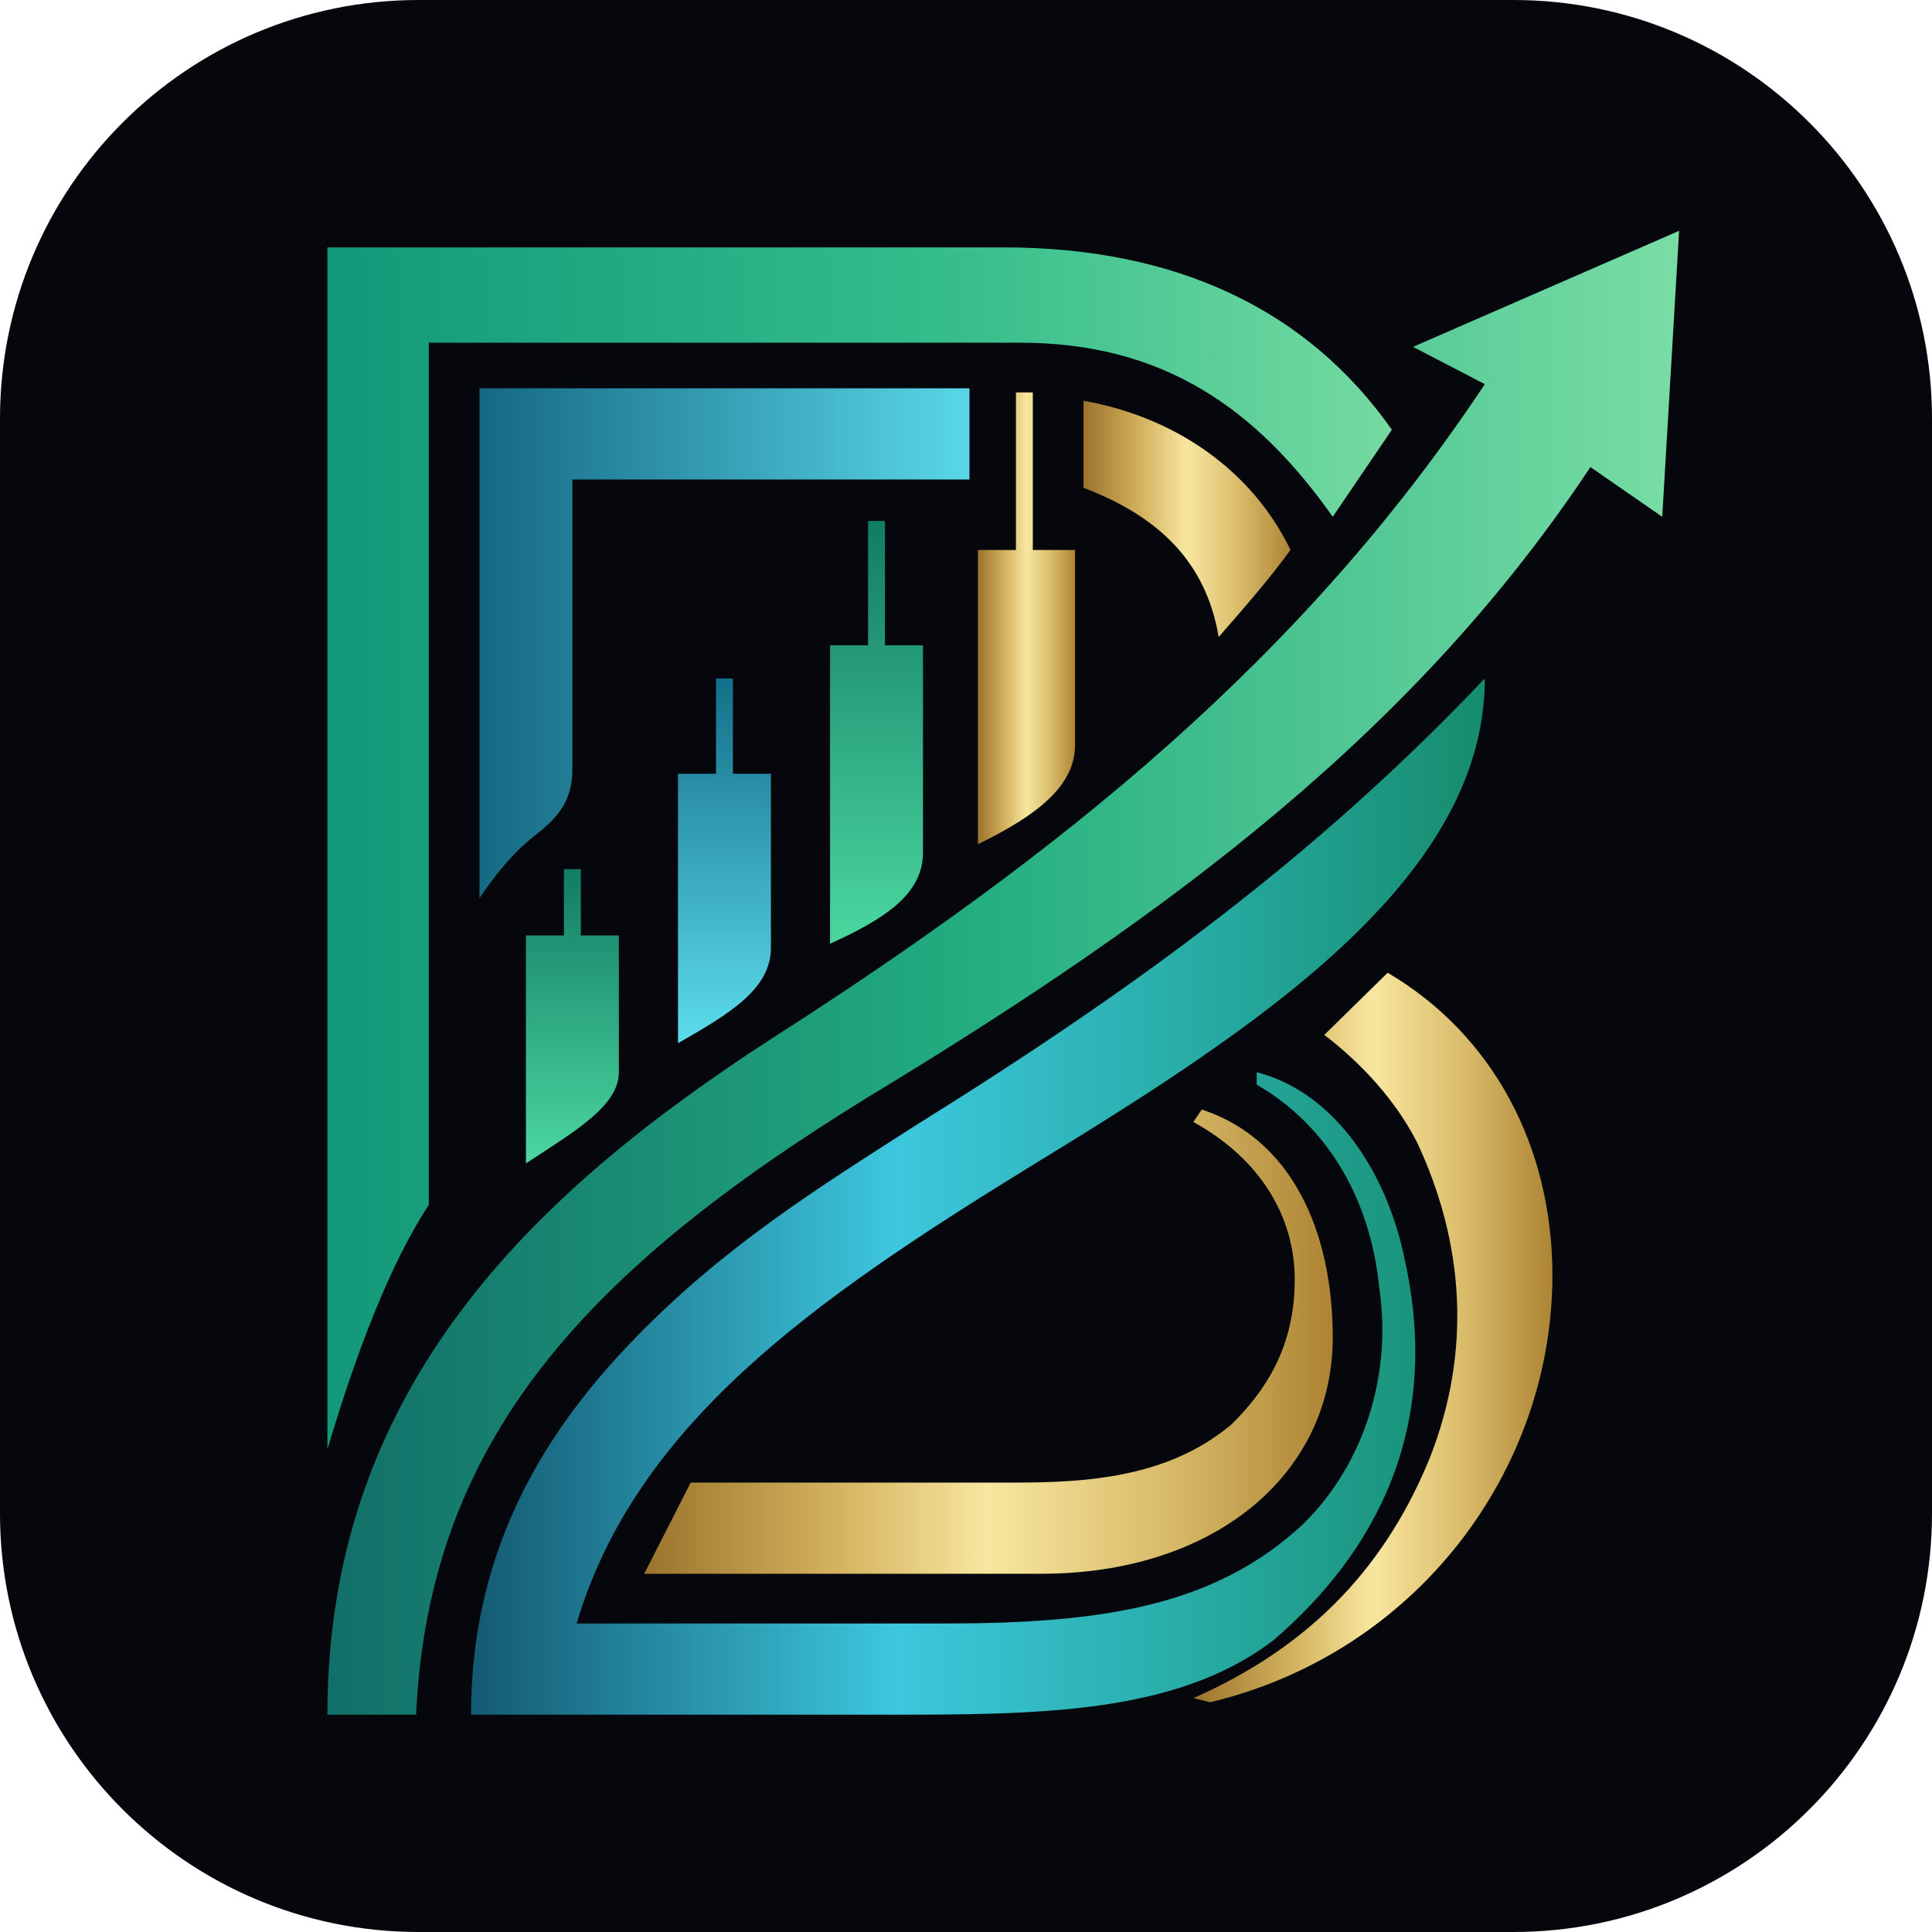
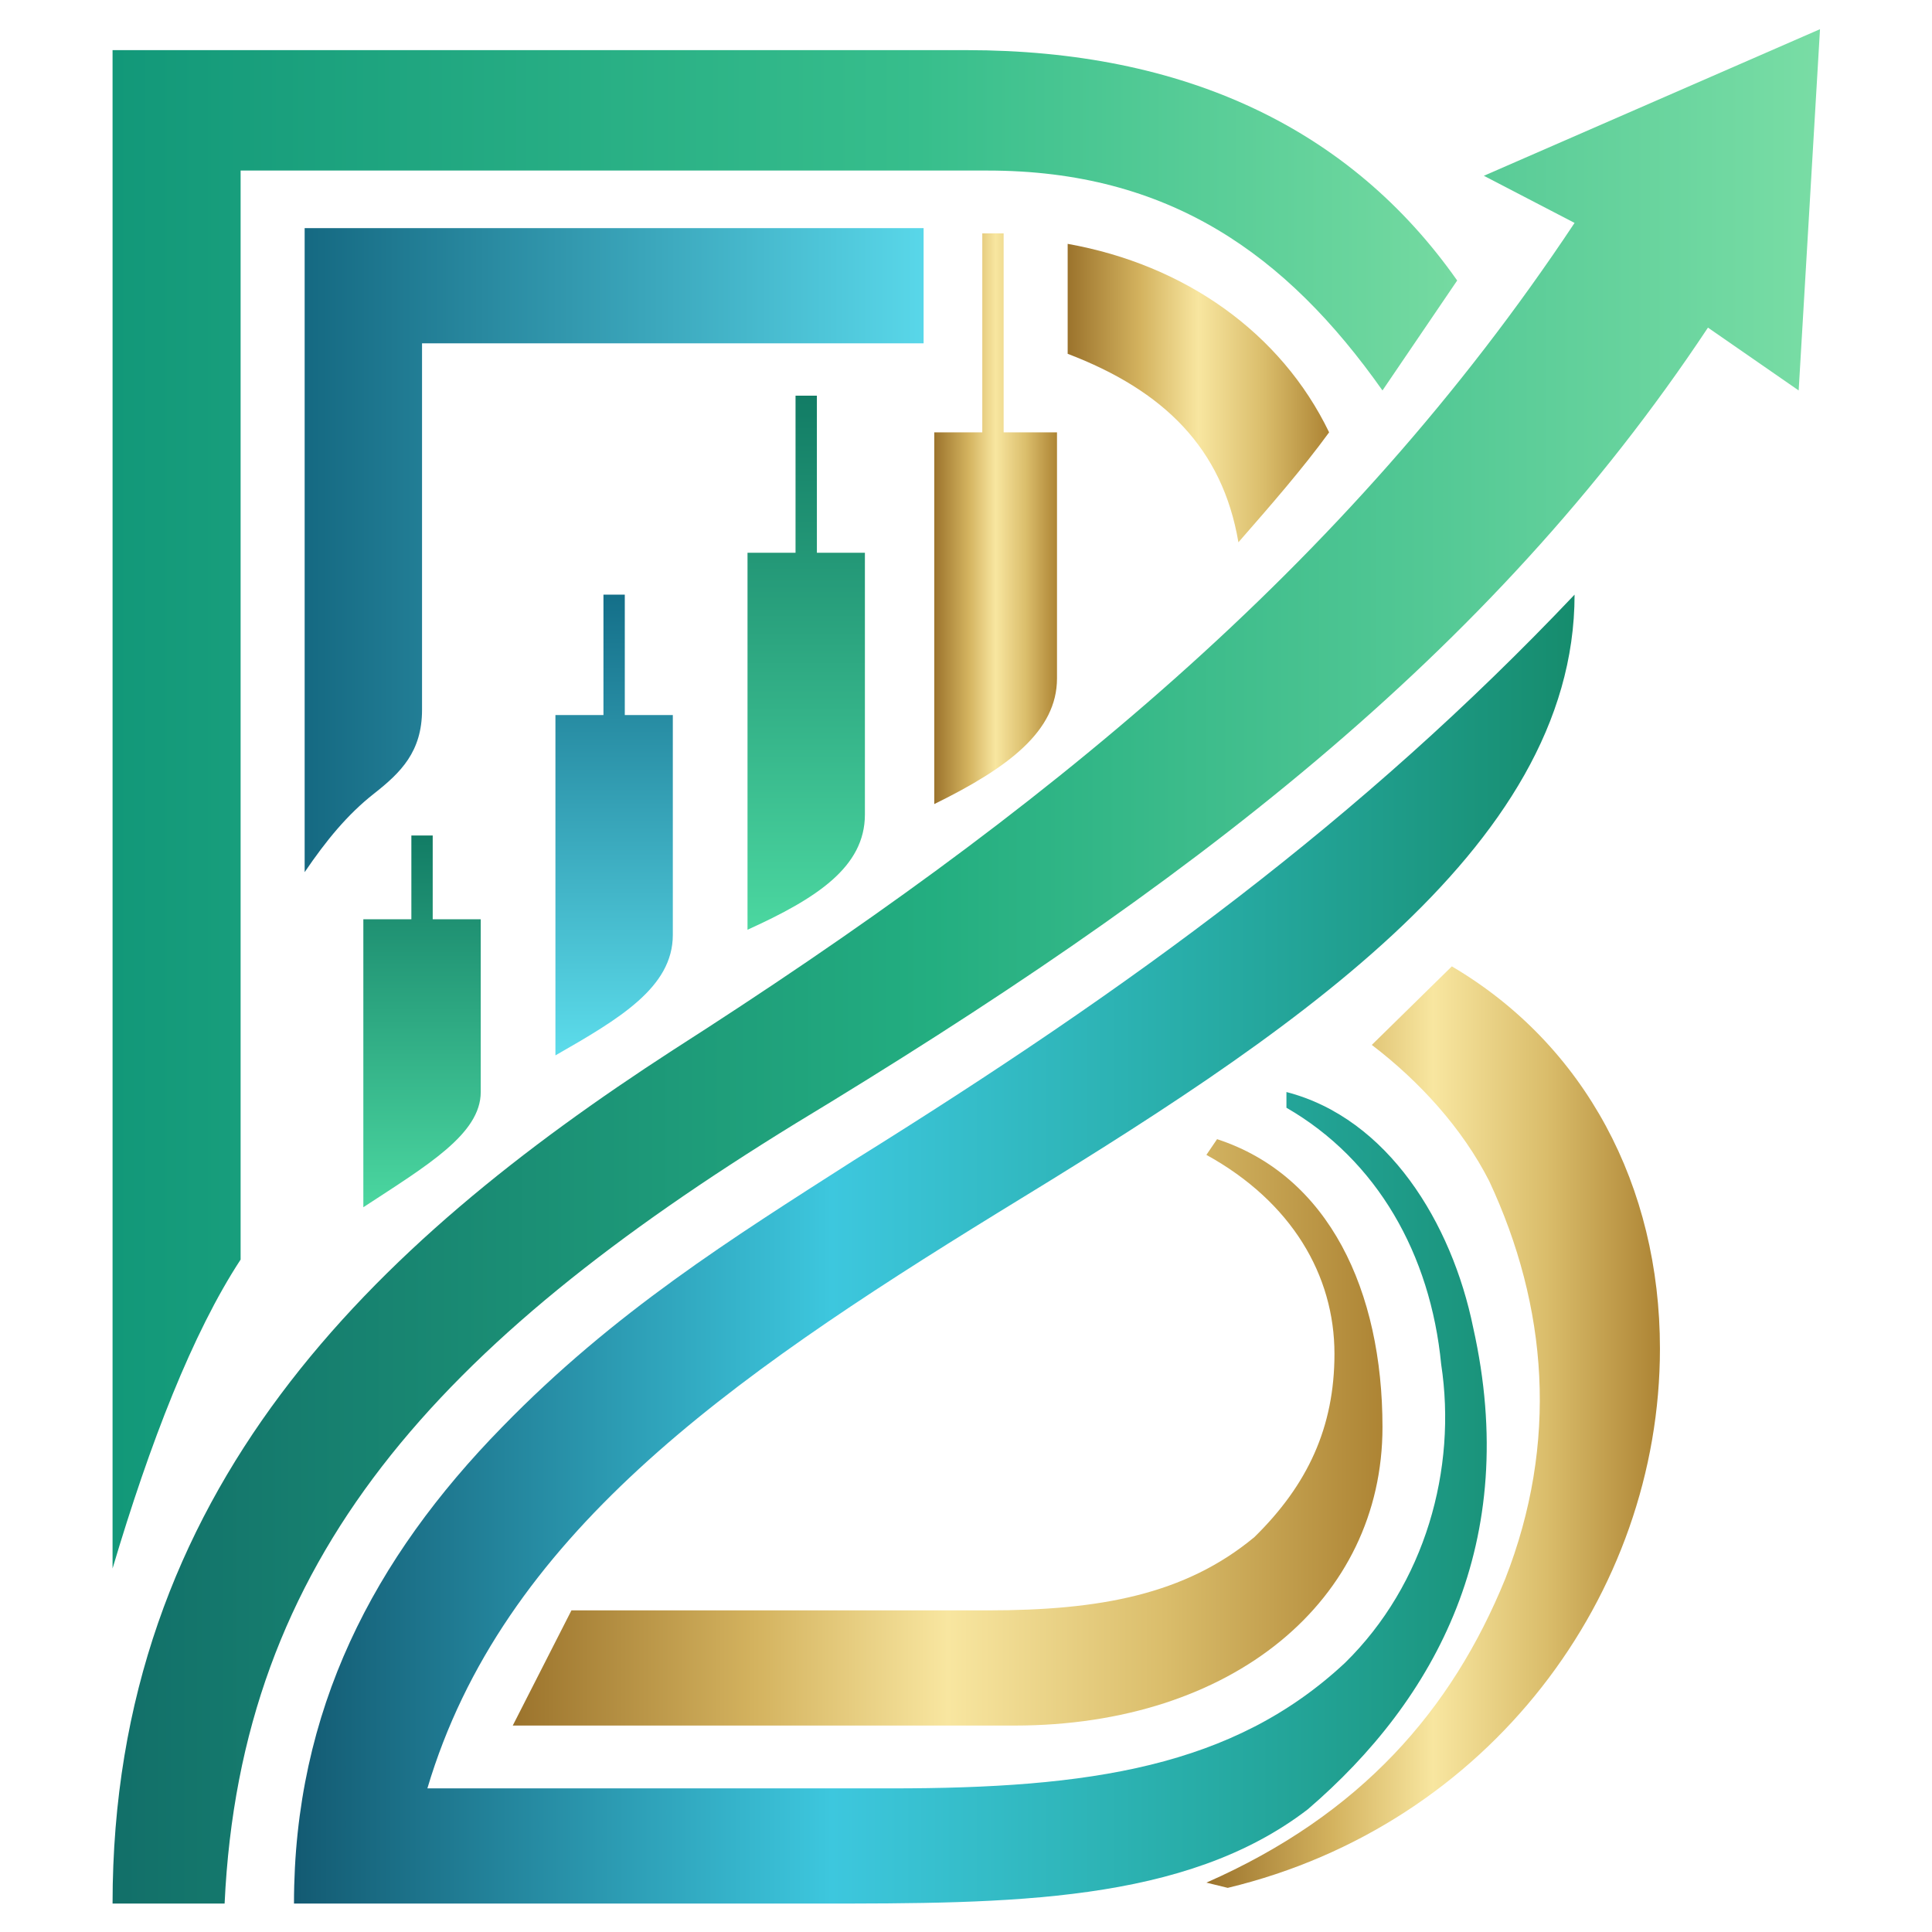
- <svg xmlns="http://www.w3.org/2000/svg" width="1200" height="1200" viewBox="0 0 1200 1200" fill="none">
-   <rect width="1200" height="1200" rx="260" fill="#05070c" />
+ <svg xmlns="http://www.w3.org/2000/svg" width="1200" height="1200" viewBox="148 129 950 950" fill="none">
  <path d="M1042.93 143.352L1032.44 320.992L987.835 290.098C880.263 452.292 730.712 565.57 539.182 681.422C363.394 789.551 266.317 895.106 258.445 1065.02H203.348C203.348 861.637 331.909 740.635 478.836 645.379C659.872 529.527 809.423 408.525 922.242 238.608L877.639 215.438L1042.93 143.352Z" fill="url(#paint0_linear_870_51)" />
  <path d="M203.348 153.65H623.14C730.712 153.65 812.047 192.268 864.521 266.928L827.789 320.993C780.562 254.056 722.841 212.864 633.635 212.864H266.317V748.36C242.703 784.403 221.714 838.467 203.348 900.255V153.65Z" fill="url(#paint1_linear_870_51)" />
  <path d="M746.458 689.148C801.555 707.17 827.792 763.809 827.792 830.746C827.792 915.704 754.329 977.492 646.757 977.492H400.129L428.99 920.853H633.638C688.736 920.853 730.715 913.13 764.824 884.81C791.061 859.065 804.179 830.746 804.179 794.703C804.179 756.085 783.19 720.042 741.21 696.872L746.458 689.148Z" fill="url(#paint2_linear_870_51)" />
  <path d="M922.245 421.393C922.245 547.543 777.942 640.225 638.885 725.184C505.077 807.568 394.881 884.803 358.149 1008.38H586.411C683.488 1008.38 754.328 998.081 809.426 946.591C848.782 907.973 864.524 851.334 856.653 799.844C851.405 745.78 825.168 699.439 780.565 673.694V665.97C830.416 678.843 861.9 730.333 872.395 781.823C896.008 887.377 854.029 964.612 791.06 1018.68C730.715 1065.02 644.133 1065.02 549.68 1065.02H292.557C292.557 969.761 331.912 895.101 394.881 830.738C449.979 774.099 507.7 738.056 568.045 699.439C704.478 614.48 817.297 532.096 922.245 421.393Z" fill="url(#paint3_linear_870_51)" />
  <path d="M297.802 241.188H602.151V297.826H355.523V478.041C355.523 498.637 345.028 508.935 331.91 519.233C318.791 529.531 308.297 542.404 297.802 557.851V241.188Z" fill="url(#paint4_linear_870_51)" />
  <path d="M861.898 604.184C927.491 642.801 964.223 712.313 964.223 792.122C964.223 913.124 880.264 1026.4 751.703 1057.3L741.208 1054.72C817.295 1021.25 861.898 969.763 888.135 905.4C914.372 838.463 909.125 771.526 880.264 709.738C867.146 683.993 846.156 660.823 822.543 642.801L861.898 604.184Z" fill="url(#paint5_linear_870_51)" />
  <path d="M631.01 243.76H641.505V341.591H667.742V462.592C667.742 488.337 644.128 506.359 607.396 524.38V341.591H631.01V243.76Z" fill="url(#paint6_linear_870_51)" />
  <path d="M539.181 323.57H549.676V400.805H573.289V529.53C573.289 555.275 549.676 570.722 515.567 586.169V400.805H539.181V323.57Z" fill="url(#paint7_linear_870_51)" />
  <path d="M444.729 421.393H455.223V480.606H478.837V588.735C478.837 614.48 452.6 629.927 421.115 647.949V480.606H444.729V421.393Z" fill="url(#paint8_linear_870_51)" />
  <path d="M672.991 248.906C730.713 259.204 777.939 292.673 801.553 341.588C788.434 359.61 772.692 377.631 756.95 395.653C749.079 349.312 720.218 320.992 672.991 302.971V248.906Z" fill="url(#paint9_linear_870_51)" />
  <path d="M350.276 539.826H360.771V581.018H384.385V665.977C384.385 686.573 358.148 702.02 326.663 722.616V581.018H350.276V539.826Z" fill="url(#paint10_linear_870_51)" />
  <defs>
    <linearGradient id="paint0_linear_870_51" x1="203.348" y1="604.187" x2="1042.93" y2="604.187" gradientUnits="userSpaceOnUse">
      <stop stop-color="#126F69" />
      <stop offset="0.48" stop-color="#23AE80" />
      <stop offset="1" stop-color="#79DDA5" />
    </linearGradient>
    <linearGradient id="paint1_linear_870_51" x1="203.348" y1="526.953" x2="864.521" y2="526.953" gradientUnits="userSpaceOnUse">
      <stop stop-color="#129879" />
      <stop offset="0.6" stop-color="#37BE8C" />
      <stop offset="1" stop-color="#75DAA1" />
    </linearGradient>
    <linearGradient id="paint2_linear_870_51" x1="400.129" y1="833.32" x2="827.792" y2="833.32" gradientUnits="userSpaceOnUse">
      <stop stop-color="#9B732C" />
      <stop offset="0.28" stop-color="#D4B35F" />
      <stop offset="0.5" stop-color="#F8E6A0" />
      <stop offset="0.75" stop-color="#DABD6B" />
      <stop offset="1" stop-color="#AD8434" />
    </linearGradient>
    <linearGradient id="paint3_linear_870_51" x1="292.557" y1="743.205" x2="922.245" y2="743.205" gradientUnits="userSpaceOnUse">
      <stop stop-color="#135A72" />
      <stop offset="0.42" stop-color="#3DC7DE" />
      <stop offset="0.7" stop-color="#28ADA8" />
      <stop offset="1" stop-color="#168C6D" />
    </linearGradient>
    <linearGradient id="paint4_linear_870_51" x1="297.802" y1="399.519" x2="602.151" y2="399.519" gradientUnits="userSpaceOnUse">
      <stop stop-color="#156982" />
      <stop offset="1" stop-color="#59D7E9" />
    </linearGradient>
    <linearGradient id="paint5_linear_870_51" x1="741.208" y1="830.74" x2="964.223" y2="830.74" gradientUnits="userSpaceOnUse">
      <stop stop-color="#9B732C" />
      <stop offset="0.28" stop-color="#D4B35F" />
      <stop offset="0.5" stop-color="#F8E6A0" />
      <stop offset="0.75" stop-color="#DABD6B" />
      <stop offset="1" stop-color="#AD8434" />
    </linearGradient>
    <linearGradient id="paint6_linear_870_51" x1="607.396" y1="384.07" x2="667.742" y2="384.07" gradientUnits="userSpaceOnUse">
      <stop stop-color="#9B732C" />
      <stop offset="0.28" stop-color="#D4B35F" />
      <stop offset="0.5" stop-color="#F8E6A0" />
      <stop offset="0.75" stop-color="#DABD6B" />
      <stop offset="1" stop-color="#AD8434" />
    </linearGradient>
    <linearGradient id="paint7_linear_870_51" x1="544.428" y1="323.57" x2="544.428" y2="586.169" gradientUnits="userSpaceOnUse">
      <stop stop-color="#127C65" />
      <stop offset="1" stop-color="#4BD7A0" />
    </linearGradient>
    <linearGradient id="paint8_linear_870_51" x1="449.976" y1="421.393" x2="449.976" y2="647.949" gradientUnits="userSpaceOnUse">
      <stop stop-color="#146F89" />
      <stop offset="1" stop-color="#5CDCEB" />
    </linearGradient>
    <linearGradient id="paint9_linear_870_51" x1="672.991" y1="322.279" x2="801.553" y2="322.279" gradientUnits="userSpaceOnUse">
      <stop stop-color="#9B732C" />
      <stop offset="0.28" stop-color="#D4B35F" />
      <stop offset="0.5" stop-color="#F8E6A0" />
      <stop offset="0.75" stop-color="#DABD6B" />
      <stop offset="1" stop-color="#AD8434" />
    </linearGradient>
    <linearGradient id="paint10_linear_870_51" x1="355.524" y1="539.826" x2="355.524" y2="722.616" gradientUnits="userSpaceOnUse">
      <stop stop-color="#127C65" />
      <stop offset="1" stop-color="#4BD7A0" />
    </linearGradient>
  </defs>
</svg>
